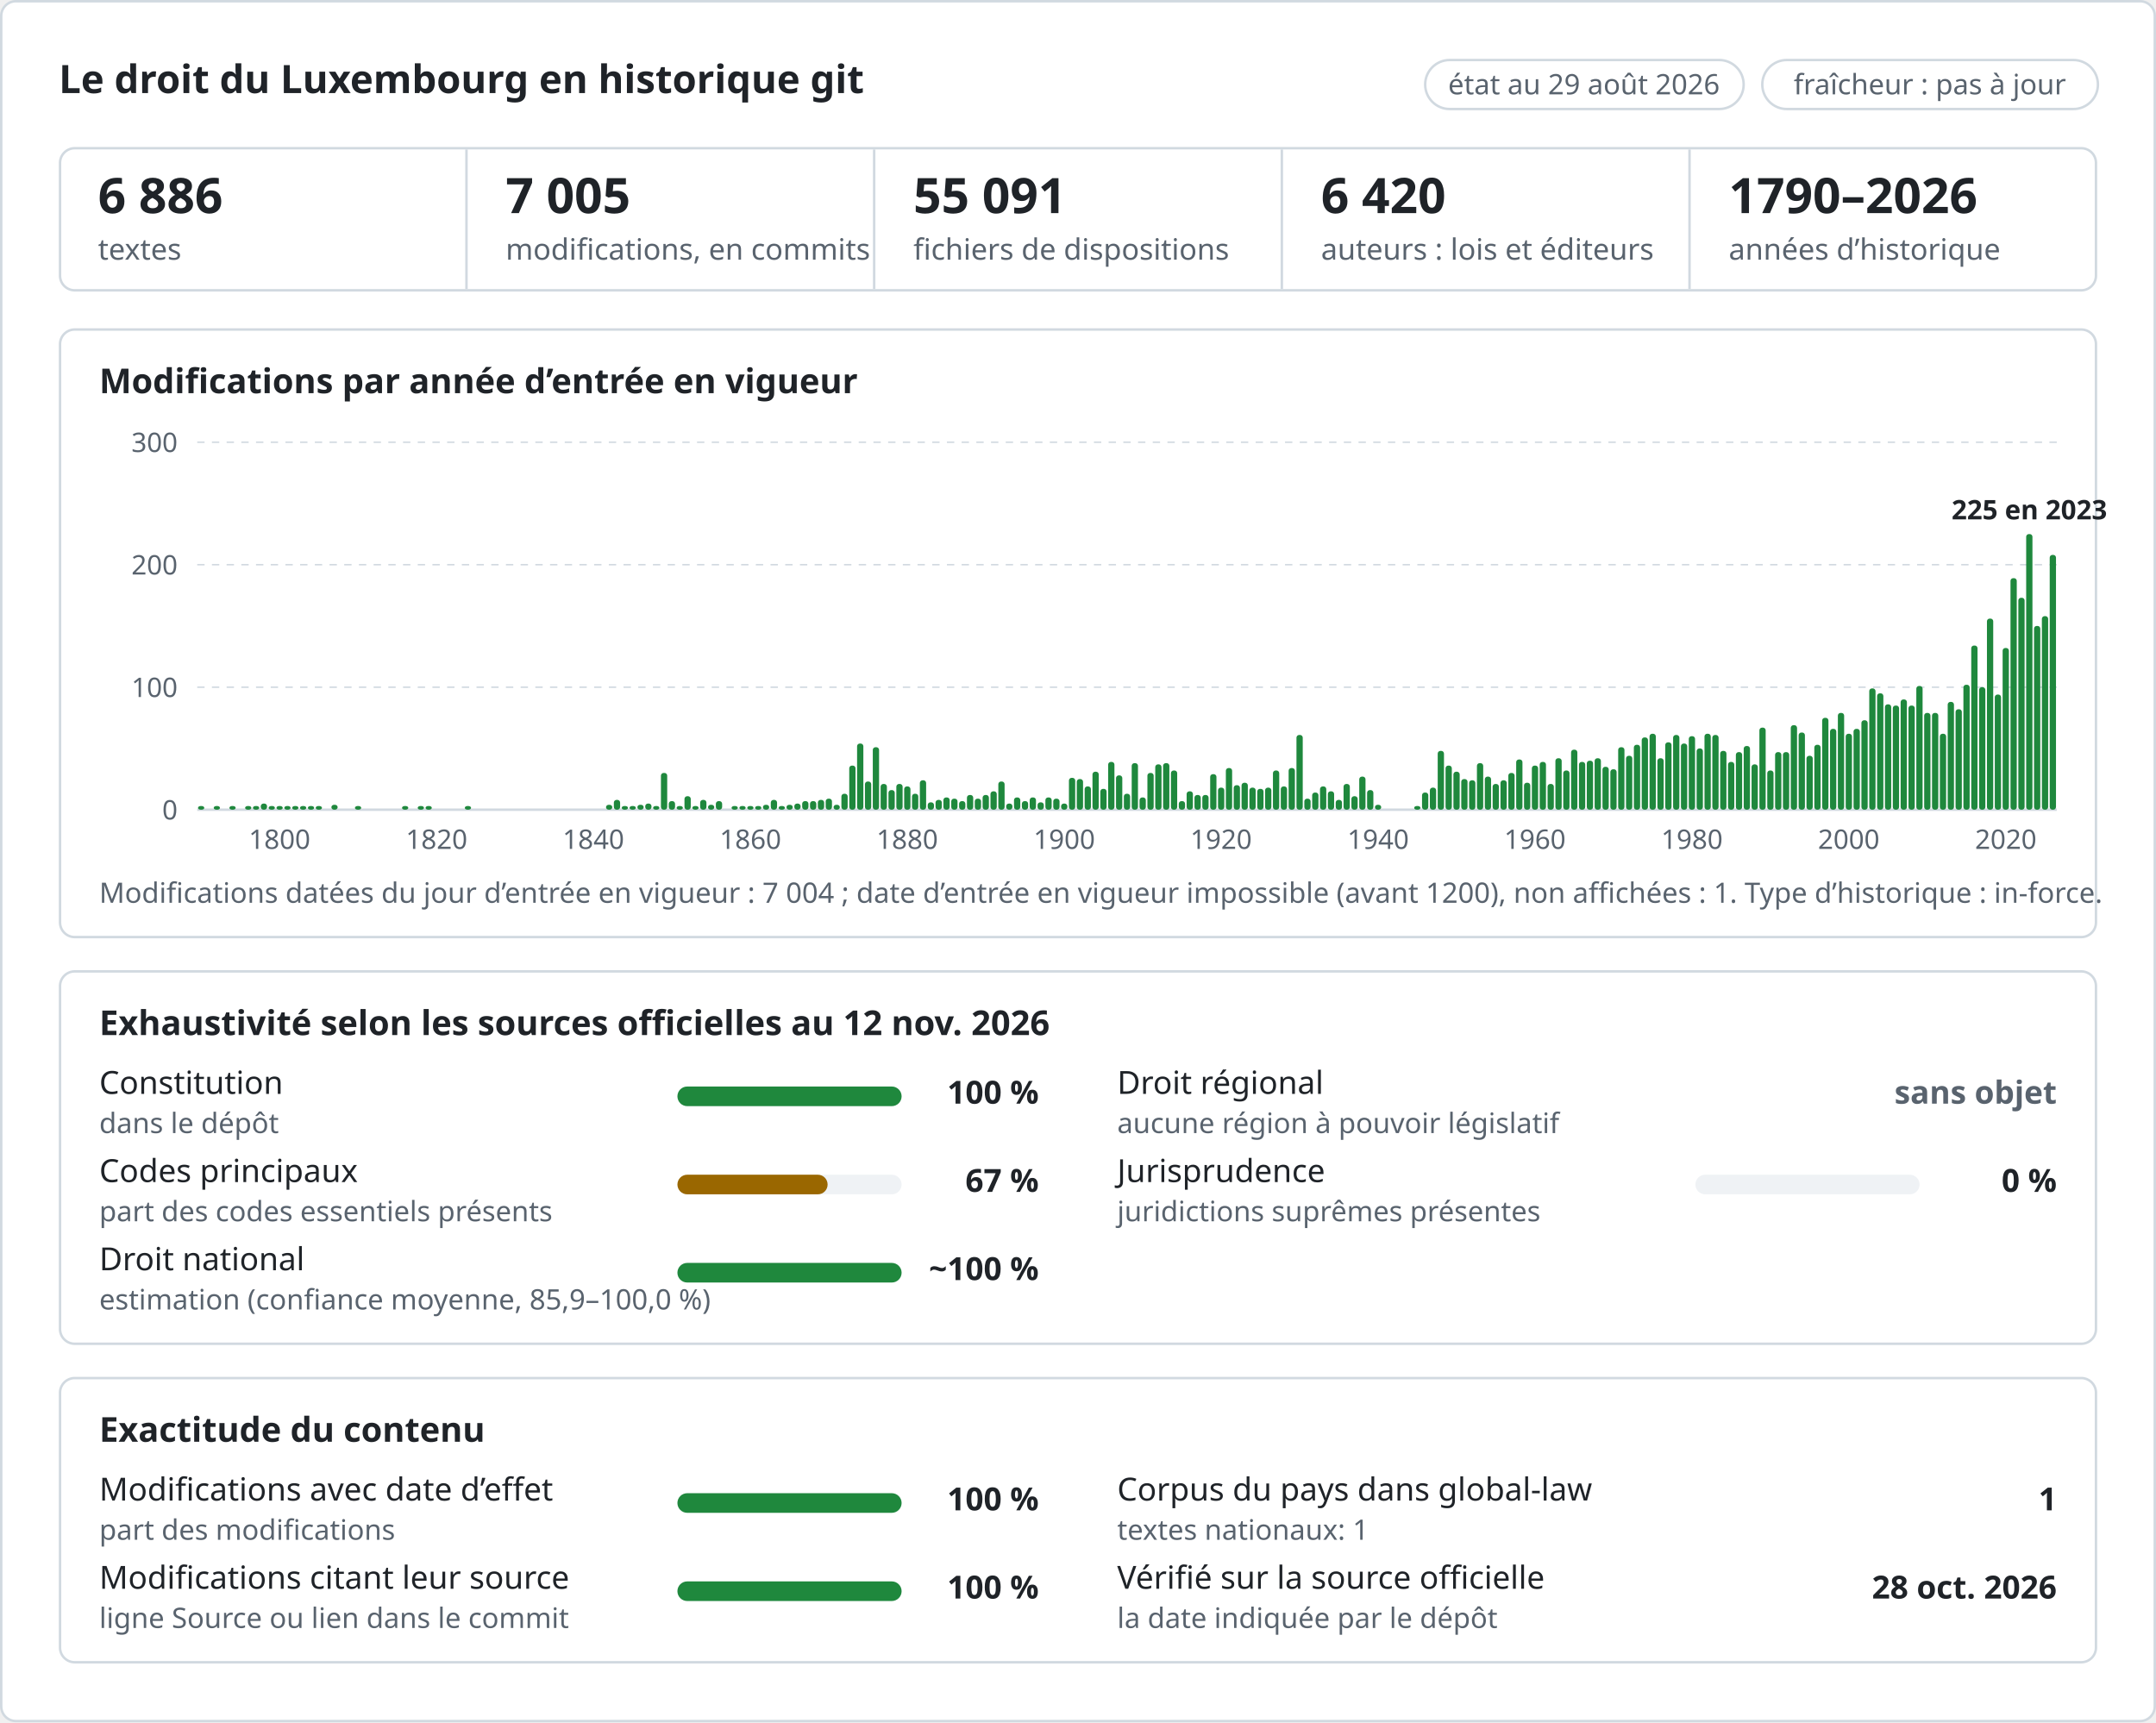
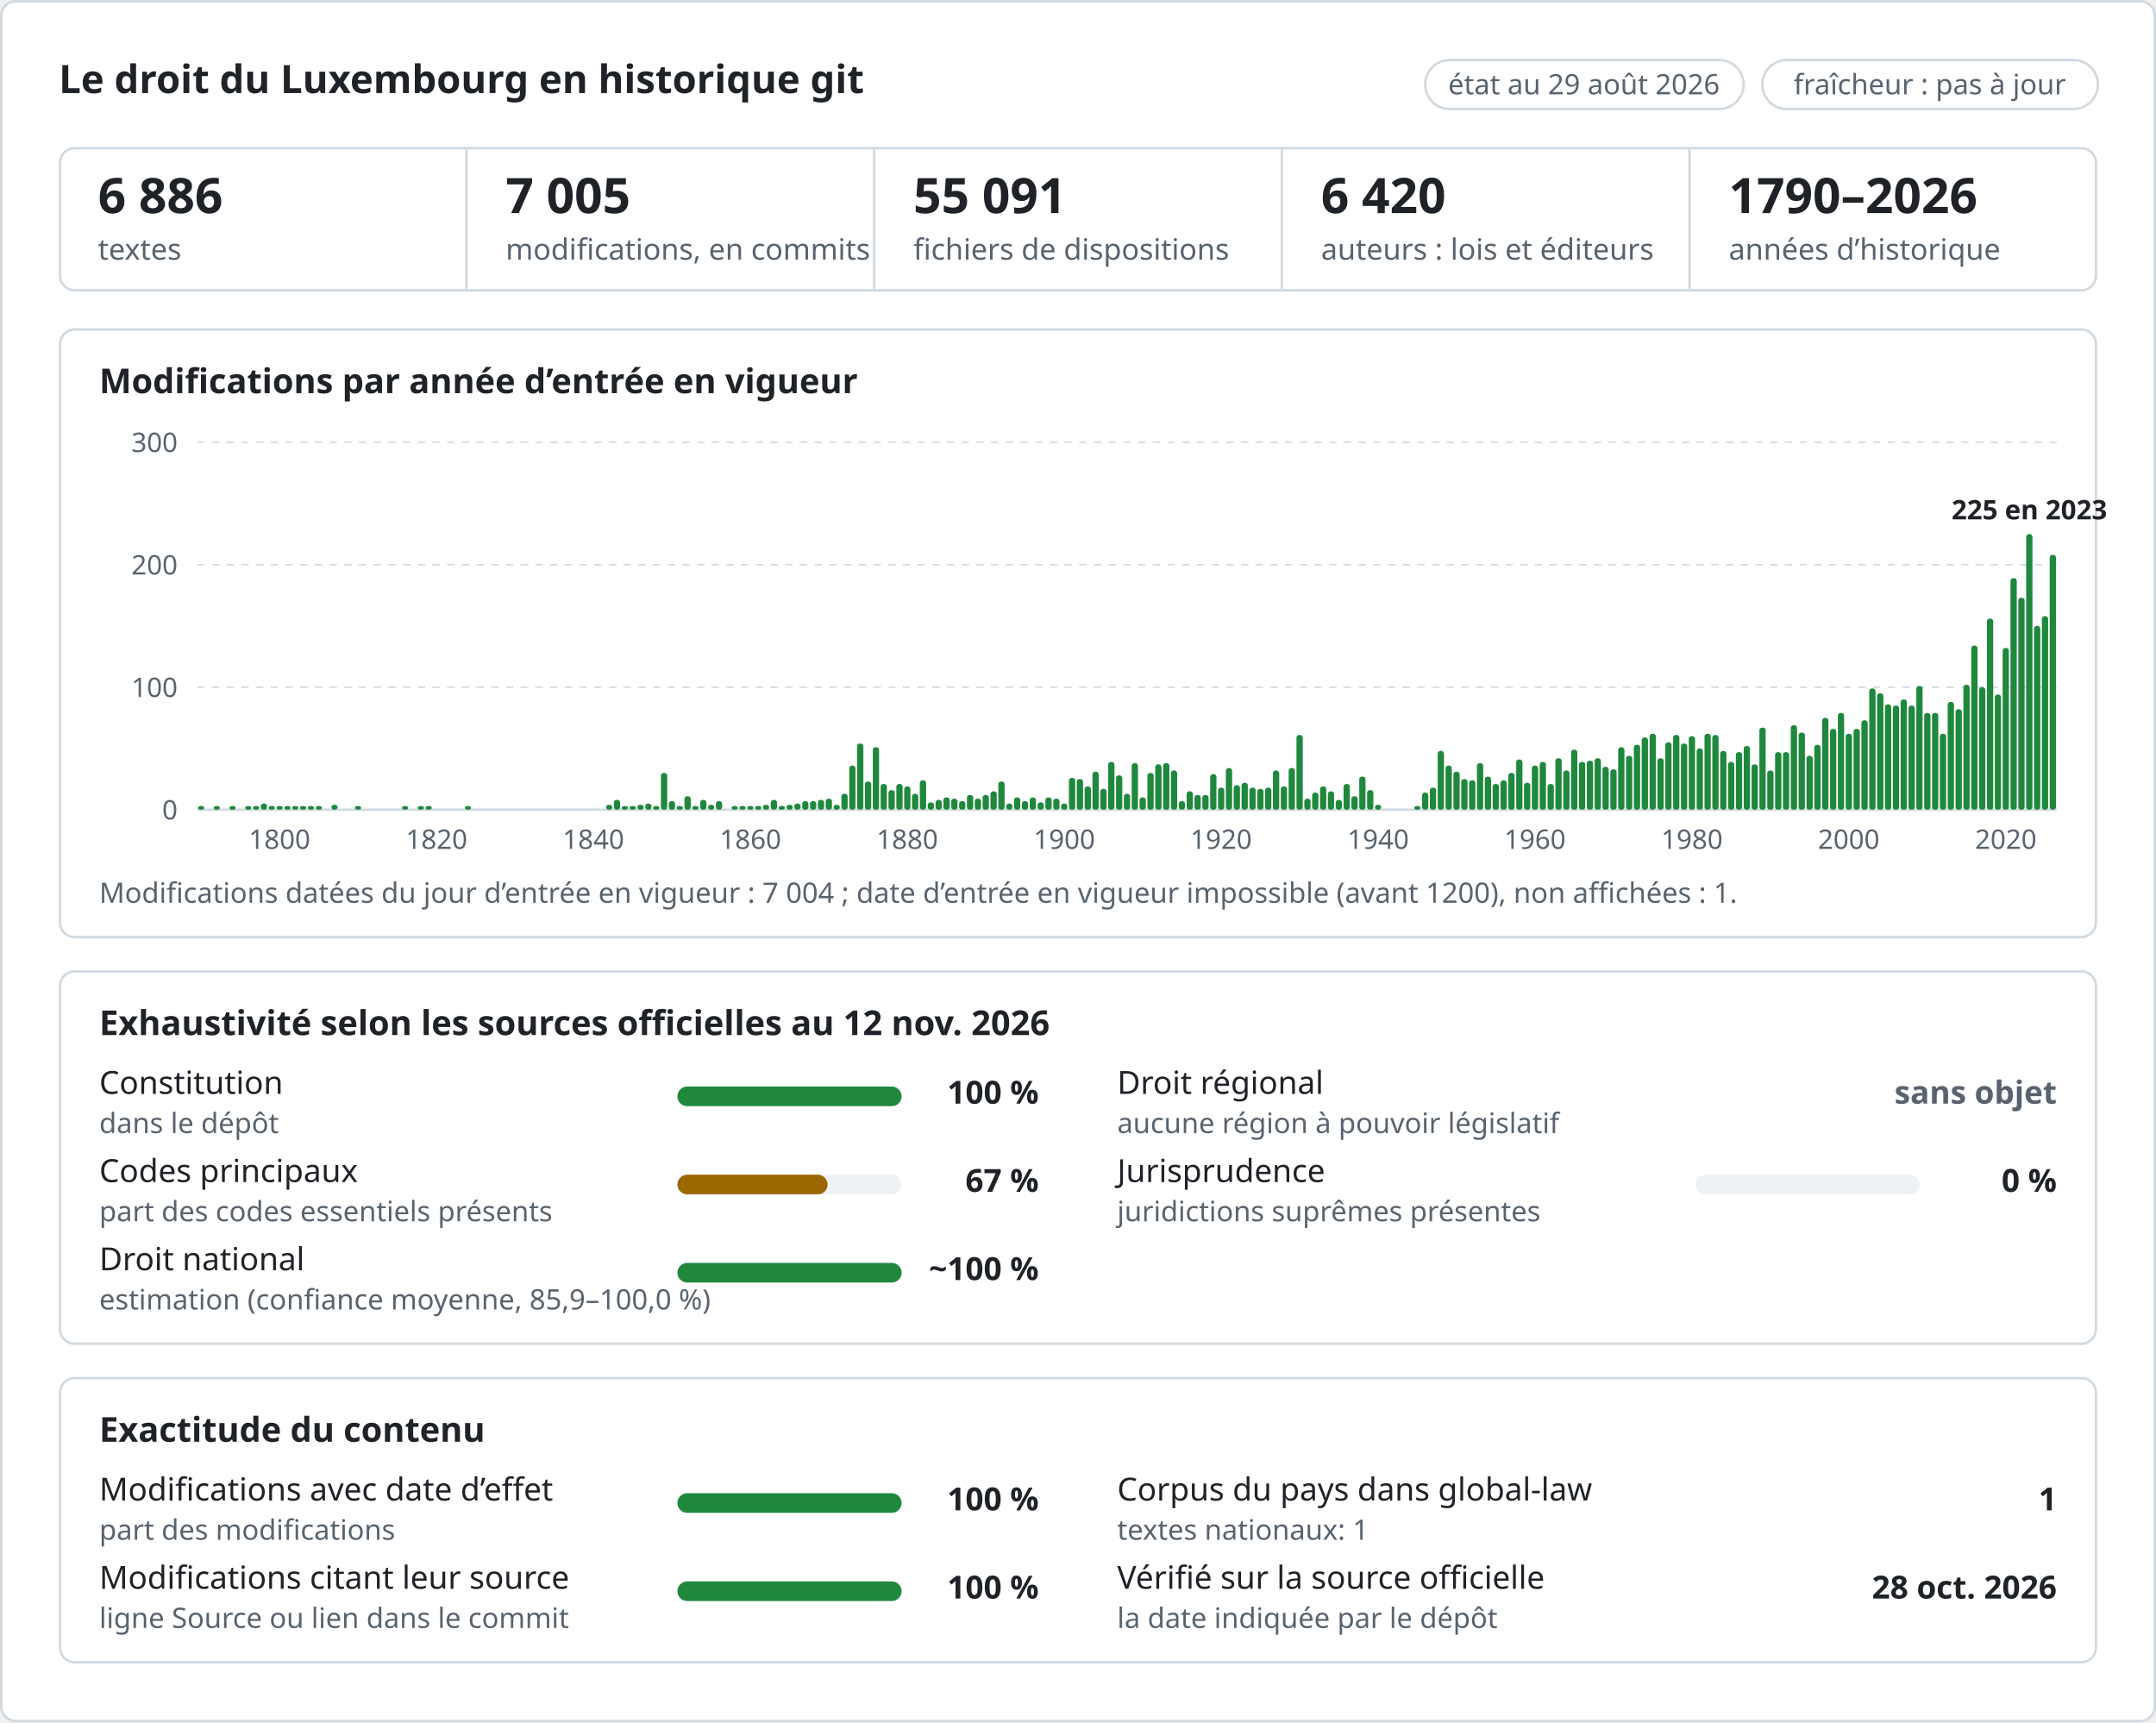
<svg xmlns="http://www.w3.org/2000/svg" width="880" height="703" viewBox="0 0 880 703" font-family="-apple-system,BlinkMacSystemFont,Segoe UI,Noto Sans,Helvetica,Arial,sans-serif">
  <rect x="0.5" y="0.5" width="879" height="702" rx="6" fill="#ffffff" stroke="#d1d9e0" />
  <text x="24" y="38" font-size="16" font-weight="600" fill="#1f2328">Le droit du Luxembourg en historique git</text>
  <rect x="581.7" y="24.5" width="130" height="20" rx="10" fill="none" stroke="#d1d9e0" />
  <text x="646.5" y="38.5" font-size="11.5" font-weight="500" text-anchor="middle" fill="#59636e">état au 29 août 2026</text>
  <rect x="719.3" y="24.5" width="137" height="20" rx="10" fill="none" stroke="#d1d9e0" />
  <text x="787.7" y="38.5" font-size="11.5" font-weight="500" text-anchor="middle" fill="#59636e">fraîcheur : pas à jour</text>
  <rect x="24.5" y="60.5" width="831" height="58" rx="6" fill="#ffffff" stroke="#d1d9e0" />
  <text x="40.0" y="87" font-size="20" font-weight="600" fill="#1f2328">6 886</text>
  <text x="40.0" y="106" font-size="12" fill="#59636e">textes</text>
  <line x1="190.4" y1="61" x2="190.4" y2="118" stroke="#d1d9e0" />
  <text x="206.4" y="87" font-size="20" font-weight="600" fill="#1f2328">7 005</text>
  <text x="206.4" y="106" font-size="12" fill="#59636e">modifications, en commits</text>
  <line x1="356.8" y1="61" x2="356.8" y2="118" stroke="#d1d9e0" />
  <text x="372.8" y="87" font-size="20" font-weight="600" fill="#1f2328">55 091</text>
  <text x="372.8" y="106" font-size="12" fill="#59636e">fichiers de dispositions</text>
  <line x1="523.2" y1="61" x2="523.2" y2="118" stroke="#d1d9e0" />
  <text x="539.2" y="87" font-size="20" font-weight="600" fill="#1f2328">6 420</text>
  <text x="539.2" y="106" font-size="12" fill="#59636e">auteurs : lois et éditeurs</text>
  <line x1="689.6" y1="61" x2="689.6" y2="118" stroke="#d1d9e0" />
  <text x="705.6" y="87" font-size="20" font-weight="600" fill="#1f2328">1790–2026</text>
  <text x="705.6" y="106" font-size="12" fill="#59636e">années d’historique</text>
  <rect x="24.5" y="134.5" width="831" height="248" rx="6" fill="#ffffff" stroke="#d1d9e0" />
  <text x="40.5" y="160.5" font-size="14" font-weight="600" fill="#1f2328">Modifications par année d’entrée en vigueur</text>
  <line x1="80.5" y1="330.5" x2="839.5" y2="330.5" stroke="#d1d9e0" stroke-width="1" />
  <text x="72.5" y="334.5" font-size="11" text-anchor="end" fill="#59636e">0</text>
  <line x1="80.5" y1="280.5" x2="839.5" y2="280.5" stroke="#d1d9e0" stroke-width="0.6" stroke-dasharray="3 3" />
  <text x="72.5" y="284.5" font-size="11" text-anchor="end" fill="#59636e">100</text>
  <line x1="80.5" y1="230.5" x2="839.5" y2="230.5" stroke="#d1d9e0" stroke-width="0.6" stroke-dasharray="3 3" />
  <text x="72.5" y="234.5" font-size="11" text-anchor="end" fill="#59636e">200</text>
  <line x1="80.5" y1="180.5" x2="839.5" y2="180.5" stroke="#d1d9e0" stroke-width="0.6" stroke-dasharray="3 3" />
  <text x="72.5" y="184.5" font-size="11" text-anchor="end" fill="#59636e">300</text>
  <rect x="80.82" y="329.0" width="2.56" height="1.5" rx="1.1" fill="#1f883d" />
  <rect x="87.23" y="329.0" width="2.56" height="1.5" rx="1.1" fill="#1f883d" />
  <rect x="93.63" y="329.0" width="2.56" height="1.5" rx="1.1" fill="#1f883d" />
  <rect x="100.04" y="329.0" width="2.56" height="1.5" rx="1.1" fill="#1f883d" />
  <rect x="103.24" y="329.0" width="2.56" height="1.5" rx="1.1" fill="#1f883d" />
  <rect x="106.44" y="328.0" width="2.56" height="2.5" rx="1.1" fill="#1f883d" />
  <rect x="109.64" y="329.0" width="2.56" height="1.5" rx="1.1" fill="#1f883d" />
  <rect x="112.85" y="329.0" width="2.56" height="1.5" rx="1.1" fill="#1f883d" />
  <text x="114.1" y="346.5" font-size="11" text-anchor="middle" fill="#59636e">1800</text>
  <rect x="116.05" y="329.0" width="2.56" height="1.5" rx="1.1" fill="#1f883d" />
  <rect x="119.25" y="329.0" width="2.56" height="1.5" rx="1.1" fill="#1f883d" />
  <rect x="122.45" y="329.0" width="2.56" height="1.5" rx="1.1" fill="#1f883d" />
  <rect x="125.66" y="329.0" width="2.56" height="1.5" rx="1.1" fill="#1f883d" />
  <rect x="128.86" y="329.0" width="2.56" height="1.5" rx="1.1" fill="#1f883d" />
  <rect x="135.26" y="328.5" width="2.56" height="2.0" rx="1.1" fill="#1f883d" />
  <rect x="144.87" y="329.0" width="2.56" height="1.5" rx="1.1" fill="#1f883d" />
  <rect x="164.09" y="329.0" width="2.56" height="1.5" rx="1.1" fill="#1f883d" />
  <rect x="170.49" y="329.0" width="2.56" height="1.5" rx="1.1" fill="#1f883d" />
  <rect x="173.69" y="329.0" width="2.56" height="1.5" rx="1.1" fill="#1f883d" />
  <text x="178.2" y="346.5" font-size="11" text-anchor="middle" fill="#59636e">1820</text>
  <rect x="189.71" y="329.0" width="2.56" height="1.5" rx="1.1" fill="#1f883d" />
  <text x="242.2" y="346.5" font-size="11" text-anchor="middle" fill="#59636e">1840</text>
  <rect x="247.35" y="328.5" width="2.56" height="2.0" rx="1.1" fill="#1f883d" />
  <rect x="250.55" y="326.5" width="2.56" height="4.0" rx="1.1" fill="#1f883d" />
  <rect x="253.76" y="329.0" width="2.56" height="1.5" rx="1.1" fill="#1f883d" />
  <rect x="256.96" y="329.0" width="2.56" height="1.5" rx="1.1" fill="#1f883d" />
  <rect x="260.16" y="328.5" width="2.56" height="2.0" rx="1.1" fill="#1f883d" />
  <rect x="263.36" y="328.0" width="2.56" height="2.5" rx="1.1" fill="#1f883d" />
  <rect x="266.57" y="329.0" width="2.56" height="1.5" rx="1.1" fill="#1f883d" />
  <rect x="269.77" y="315.5" width="2.56" height="15.0" rx="1.1" fill="#1f883d" />
  <rect x="272.97" y="327.0" width="2.56" height="3.5" rx="1.1" fill="#1f883d" />
  <rect x="276.17" y="329.0" width="2.56" height="1.5" rx="1.1" fill="#1f883d" />
  <rect x="279.38" y="325.0" width="2.56" height="5.5" rx="1.1" fill="#1f883d" />
  <rect x="282.58" y="329.0" width="2.56" height="1.5" rx="1.1" fill="#1f883d" />
  <rect x="285.78" y="326.5" width="2.56" height="4.0" rx="1.1" fill="#1f883d" />
  <rect x="288.98" y="328.5" width="2.56" height="2.0" rx="1.1" fill="#1f883d" />
  <rect x="292.19" y="327.0" width="2.56" height="3.5" rx="1.1" fill="#1f883d" />
  <rect x="298.59" y="329.0" width="2.56" height="1.5" rx="1.1" fill="#1f883d" />
  <rect x="301.79" y="329.0" width="2.56" height="1.5" rx="1.1" fill="#1f883d" />
  <rect x="305.00" y="329.0" width="2.56" height="1.5" rx="1.1" fill="#1f883d" />
  <text x="306.3" y="346.5" font-size="11" text-anchor="middle" fill="#59636e">1860</text>
  <rect x="308.20" y="329.0" width="2.56" height="1.5" rx="1.1" fill="#1f883d" />
  <rect x="311.40" y="328.5" width="2.56" height="2.0" rx="1.1" fill="#1f883d" />
  <rect x="314.61" y="326.5" width="2.56" height="4.0" rx="1.1" fill="#1f883d" />
  <rect x="317.81" y="329.0" width="2.56" height="1.5" rx="1.1" fill="#1f883d" />
  <rect x="321.01" y="328.5" width="2.56" height="2.0" rx="1.1" fill="#1f883d" />
  <rect x="324.21" y="328.0" width="2.56" height="2.5" rx="1.1" fill="#1f883d" />
  <rect x="327.42" y="327.0" width="2.56" height="3.5" rx="1.1" fill="#1f883d" />
  <rect x="330.62" y="327.0" width="2.56" height="3.5" rx="1.1" fill="#1f883d" />
  <rect x="333.82" y="326.5" width="2.56" height="4.0" rx="1.1" fill="#1f883d" />
  <rect x="337.02" y="326.0" width="2.56" height="4.5" rx="1.1" fill="#1f883d" />
  <rect x="340.23" y="328.5" width="2.56" height="2.0" rx="1.1" fill="#1f883d" />
  <rect x="343.43" y="324.0" width="2.56" height="6.5" rx="1.1" fill="#1f883d" />
  <rect x="346.63" y="312.5" width="2.56" height="18.0" rx="1.1" fill="#1f883d" />
  <rect x="349.83" y="303.5" width="2.56" height="27.0" rx="1.1" fill="#1f883d" />
  <rect x="353.04" y="319.0" width="2.56" height="11.5" rx="1.1" fill="#1f883d" />
  <rect x="356.24" y="305.0" width="2.56" height="25.5" rx="1.1" fill="#1f883d" />
  <rect x="359.44" y="320.0" width="2.56" height="10.5" rx="1.1" fill="#1f883d" />
  <rect x="362.64" y="322.5" width="2.56" height="8.0" rx="1.1" fill="#1f883d" />
  <rect x="365.85" y="320.0" width="2.56" height="10.5" rx="1.1" fill="#1f883d" />
  <rect x="369.05" y="321.0" width="2.56" height="9.5" rx="1.1" fill="#1f883d" />
  <text x="370.3" y="346.5" font-size="11" text-anchor="middle" fill="#59636e">1880</text>
  <rect x="372.25" y="324.0" width="2.56" height="6.5" rx="1.1" fill="#1f883d" />
  <rect x="375.45" y="318.5" width="2.56" height="12.0" rx="1.1" fill="#1f883d" />
  <rect x="378.66" y="327.5" width="2.56" height="3.0" rx="1.1" fill="#1f883d" />
  <rect x="381.86" y="326.5" width="2.56" height="4.0" rx="1.1" fill="#1f883d" />
  <rect x="385.06" y="325.5" width="2.56" height="5.0" rx="1.1" fill="#1f883d" />
  <rect x="388.26" y="326.0" width="2.56" height="4.5" rx="1.1" fill="#1f883d" />
  <rect x="391.47" y="327.0" width="2.56" height="3.5" rx="1.1" fill="#1f883d" />
  <rect x="394.67" y="324.5" width="2.56" height="6.0" rx="1.1" fill="#1f883d" />
  <rect x="397.87" y="326.0" width="2.56" height="4.5" rx="1.1" fill="#1f883d" />
  <rect x="401.07" y="324.5" width="2.56" height="6.0" rx="1.1" fill="#1f883d" />
  <rect x="404.28" y="323.0" width="2.56" height="7.5" rx="1.1" fill="#1f883d" />
  <rect x="407.48" y="319.0" width="2.56" height="11.5" rx="1.1" fill="#1f883d" />
  <rect x="410.68" y="328.0" width="2.56" height="2.5" rx="1.1" fill="#1f883d" />
  <rect x="413.88" y="325.5" width="2.56" height="5.0" rx="1.1" fill="#1f883d" />
  <rect x="417.09" y="327.0" width="2.56" height="3.5" rx="1.1" fill="#1f883d" />
  <rect x="420.29" y="325.5" width="2.56" height="5.0" rx="1.1" fill="#1f883d" />
  <rect x="423.49" y="327.5" width="2.56" height="3.0" rx="1.1" fill="#1f883d" />
  <rect x="426.69" y="325.5" width="2.56" height="5.0" rx="1.1" fill="#1f883d" />
  <rect x="429.90" y="326.0" width="2.56" height="4.5" rx="1.1" fill="#1f883d" />
  <rect x="433.10" y="328.0" width="2.56" height="2.5" rx="1.1" fill="#1f883d" />
  <text x="434.4" y="346.5" font-size="11" text-anchor="middle" fill="#59636e">1900</text>
  <rect x="436.30" y="317.5" width="2.56" height="13.0" rx="1.1" fill="#1f883d" />
  <rect x="439.50" y="318.0" width="2.56" height="12.5" rx="1.1" fill="#1f883d" />
  <rect x="442.71" y="321.0" width="2.56" height="9.5" rx="1.1" fill="#1f883d" />
  <rect x="445.91" y="315.0" width="2.56" height="15.5" rx="1.1" fill="#1f883d" />
  <rect x="449.11" y="322.0" width="2.56" height="8.5" rx="1.1" fill="#1f883d" />
  <rect x="452.31" y="311.0" width="2.56" height="19.5" rx="1.1" fill="#1f883d" />
  <rect x="455.52" y="316.5" width="2.56" height="14.0" rx="1.1" fill="#1f883d" />
  <rect x="458.72" y="324.0" width="2.56" height="6.5" rx="1.1" fill="#1f883d" />
  <rect x="461.92" y="311.5" width="2.56" height="19.0" rx="1.1" fill="#1f883d" />
  <rect x="465.12" y="325.5" width="2.56" height="5.0" rx="1.1" fill="#1f883d" />
  <rect x="468.33" y="315.5" width="2.56" height="15.0" rx="1.1" fill="#1f883d" />
  <rect x="471.53" y="312.0" width="2.56" height="18.5" rx="1.1" fill="#1f883d" />
  <rect x="474.73" y="311.5" width="2.56" height="19.0" rx="1.1" fill="#1f883d" />
  <rect x="477.93" y="314.5" width="2.56" height="16.0" rx="1.1" fill="#1f883d" />
  <rect x="481.14" y="327.0" width="2.56" height="3.5" rx="1.1" fill="#1f883d" />
  <rect x="484.34" y="323.0" width="2.56" height="7.5" rx="1.1" fill="#1f883d" />
  <rect x="487.54" y="324.5" width="2.56" height="6.0" rx="1.1" fill="#1f883d" />
  <rect x="490.74" y="324.5" width="2.56" height="6.0" rx="1.1" fill="#1f883d" />
  <rect x="493.95" y="316.0" width="2.56" height="14.5" rx="1.1" fill="#1f883d" />
  <rect x="497.15" y="321.5" width="2.56" height="9.0" rx="1.1" fill="#1f883d" />
  <text x="498.4" y="346.5" font-size="11" text-anchor="middle" fill="#59636e">1920</text>
  <rect x="500.35" y="313.5" width="2.56" height="17.0" rx="1.1" fill="#1f883d" />
  <rect x="503.55" y="320.5" width="2.56" height="10.0" rx="1.1" fill="#1f883d" />
  <rect x="506.76" y="319.5" width="2.56" height="11.0" rx="1.1" fill="#1f883d" />
  <rect x="509.96" y="321.5" width="2.56" height="9.0" rx="1.1" fill="#1f883d" />
  <rect x="513.16" y="322.0" width="2.56" height="8.5" rx="1.1" fill="#1f883d" />
  <rect x="516.36" y="321.5" width="2.56" height="9.0" rx="1.1" fill="#1f883d" />
  <rect x="519.57" y="314.5" width="2.56" height="16.0" rx="1.1" fill="#1f883d" />
  <rect x="522.77" y="321.0" width="2.56" height="9.5" rx="1.1" fill="#1f883d" />
  <rect x="525.97" y="313.5" width="2.56" height="17.0" rx="1.1" fill="#1f883d" />
  <rect x="529.17" y="300.0" width="2.56" height="30.5" rx="1.1" fill="#1f883d" />
  <rect x="532.38" y="326.0" width="2.56" height="4.5" rx="1.1" fill="#1f883d" />
  <rect x="535.58" y="323.5" width="2.56" height="7.0" rx="1.1" fill="#1f883d" />
  <rect x="538.78" y="321.0" width="2.56" height="9.5" rx="1.1" fill="#1f883d" />
  <rect x="541.98" y="323.0" width="2.56" height="7.5" rx="1.1" fill="#1f883d" />
  <rect x="545.19" y="326.5" width="2.56" height="4.0" rx="1.1" fill="#1f883d" />
  <rect x="548.39" y="320.0" width="2.56" height="10.5" rx="1.1" fill="#1f883d" />
  <rect x="551.59" y="325.0" width="2.56" height="5.5" rx="1.1" fill="#1f883d" />
  <rect x="554.79" y="317.0" width="2.56" height="13.5" rx="1.1" fill="#1f883d" />
  <rect x="558.00" y="322.5" width="2.56" height="8.0" rx="1.1" fill="#1f883d" />
  <rect x="561.20" y="328.5" width="2.56" height="2.0" rx="1.1" fill="#1f883d" />
  <text x="562.5" y="346.5" font-size="11" text-anchor="middle" fill="#59636e">1940</text>
  <rect x="577.21" y="329.0" width="2.56" height="1.5" rx="1.1" fill="#1f883d" />
  <rect x="580.42" y="323.5" width="2.56" height="7.0" rx="1.1" fill="#1f883d" />
  <rect x="583.62" y="321.5" width="2.56" height="9.0" rx="1.1" fill="#1f883d" />
  <rect x="586.82" y="306.5" width="2.56" height="24.0" rx="1.1" fill="#1f883d" />
  <rect x="590.02" y="312.5" width="2.56" height="18.0" rx="1.1" fill="#1f883d" />
  <rect x="593.23" y="315.0" width="2.56" height="15.5" rx="1.1" fill="#1f883d" />
  <rect x="596.43" y="318.0" width="2.56" height="12.5" rx="1.1" fill="#1f883d" />
  <rect x="599.63" y="318.5" width="2.56" height="12.0" rx="1.1" fill="#1f883d" />
  <rect x="602.83" y="311.5" width="2.56" height="19.0" rx="1.1" fill="#1f883d" />
  <rect x="606.04" y="317.0" width="2.56" height="13.5" rx="1.1" fill="#1f883d" />
  <rect x="609.24" y="320.0" width="2.56" height="10.5" rx="1.1" fill="#1f883d" />
  <rect x="612.44" y="318.5" width="2.56" height="12.0" rx="1.1" fill="#1f883d" />
  <rect x="615.64" y="315.5" width="2.56" height="15.0" rx="1.1" fill="#1f883d" />
  <rect x="618.85" y="310.0" width="2.56" height="20.5" rx="1.1" fill="#1f883d" />
  <rect x="622.05" y="319.5" width="2.56" height="11.0" rx="1.1" fill="#1f883d" />
  <rect x="625.25" y="312.5" width="2.56" height="18.0" rx="1.1" fill="#1f883d" />
  <text x="626.5" y="346.5" font-size="11" text-anchor="middle" fill="#59636e">1960</text>
  <rect x="628.45" y="311.0" width="2.56" height="19.5" rx="1.1" fill="#1f883d" />
  <rect x="631.66" y="320.0" width="2.56" height="10.5" rx="1.1" fill="#1f883d" />
  <rect x="634.86" y="309.5" width="2.56" height="21.0" rx="1.1" fill="#1f883d" />
  <rect x="638.06" y="314.5" width="2.56" height="16.0" rx="1.1" fill="#1f883d" />
  <rect x="641.26" y="306.0" width="2.56" height="24.5" rx="1.1" fill="#1f883d" />
  <rect x="644.47" y="311.0" width="2.56" height="19.5" rx="1.1" fill="#1f883d" />
  <rect x="647.67" y="310.5" width="2.56" height="20.0" rx="1.1" fill="#1f883d" />
  <rect x="650.87" y="309.5" width="2.56" height="21.0" rx="1.1" fill="#1f883d" />
  <rect x="654.07" y="313.0" width="2.56" height="17.5" rx="1.1" fill="#1f883d" />
  <rect x="657.28" y="314.0" width="2.56" height="16.5" rx="1.1" fill="#1f883d" />
  <rect x="660.48" y="305.0" width="2.56" height="25.5" rx="1.1" fill="#1f883d" />
  <rect x="663.68" y="308.5" width="2.56" height="22.0" rx="1.1" fill="#1f883d" />
  <rect x="666.88" y="304.0" width="2.56" height="26.5" rx="1.1" fill="#1f883d" />
  <rect x="670.09" y="301.0" width="2.56" height="29.5" rx="1.1" fill="#1f883d" />
  <rect x="673.29" y="299.5" width="2.56" height="31.0" rx="1.1" fill="#1f883d" />
  <rect x="676.49" y="309.5" width="2.56" height="21.0" rx="1.1" fill="#1f883d" />
  <rect x="679.69" y="303.0" width="2.56" height="27.5" rx="1.1" fill="#1f883d" />
  <rect x="682.90" y="300.0" width="2.56" height="30.5" rx="1.1" fill="#1f883d" />
  <rect x="686.10" y="303.5" width="2.56" height="27.0" rx="1.1" fill="#1f883d" />
  <rect x="689.30" y="300.5" width="2.56" height="30.0" rx="1.1" fill="#1f883d" />
  <text x="690.6" y="346.5" font-size="11" text-anchor="middle" fill="#59636e">1980</text>
  <rect x="692.50" y="305.5" width="2.56" height="25.0" rx="1.1" fill="#1f883d" />
  <rect x="695.71" y="299.5" width="2.56" height="31.0" rx="1.1" fill="#1f883d" />
  <rect x="698.91" y="300.0" width="2.56" height="30.5" rx="1.1" fill="#1f883d" />
  <rect x="702.11" y="306.5" width="2.56" height="24.0" rx="1.1" fill="#1f883d" />
  <rect x="705.31" y="311.0" width="2.56" height="19.5" rx="1.1" fill="#1f883d" />
  <rect x="708.52" y="307.0" width="2.56" height="23.5" rx="1.1" fill="#1f883d" />
  <rect x="711.72" y="304.5" width="2.56" height="26.0" rx="1.1" fill="#1f883d" />
  <rect x="714.92" y="312.0" width="2.56" height="18.5" rx="1.1" fill="#1f883d" />
  <rect x="718.12" y="297.0" width="2.56" height="33.5" rx="1.1" fill="#1f883d" />
  <rect x="721.33" y="314.5" width="2.56" height="16.0" rx="1.1" fill="#1f883d" />
  <rect x="724.53" y="307.0" width="2.56" height="23.5" rx="1.1" fill="#1f883d" />
  <rect x="727.73" y="307.0" width="2.56" height="23.5" rx="1.1" fill="#1f883d" />
  <rect x="730.93" y="296.0" width="2.56" height="34.5" rx="1.1" fill="#1f883d" />
  <rect x="734.14" y="299.0" width="2.56" height="31.5" rx="1.1" fill="#1f883d" />
  <rect x="737.34" y="308.5" width="2.56" height="22.0" rx="1.1" fill="#1f883d" />
  <rect x="740.54" y="304.0" width="2.56" height="26.5" rx="1.1" fill="#1f883d" />
  <rect x="743.74" y="293.0" width="2.56" height="37.5" rx="1.1" fill="#1f883d" />
  <rect x="746.95" y="297.5" width="2.56" height="33.0" rx="1.1" fill="#1f883d" />
  <rect x="750.15" y="291.0" width="2.56" height="39.5" rx="1.1" fill="#1f883d" />
  <rect x="753.35" y="299.5" width="2.56" height="31.0" rx="1.1" fill="#1f883d" />
  <text x="754.6" y="346.5" font-size="11" text-anchor="middle" fill="#59636e">2000</text>
  <rect x="756.55" y="297.5" width="2.56" height="33.0" rx="1.1" fill="#1f883d" />
  <rect x="759.76" y="294.0" width="2.56" height="36.5" rx="1.1" fill="#1f883d" />
  <rect x="762.96" y="281.0" width="2.56" height="49.5" rx="1.1" fill="#1f883d" />
  <rect x="766.16" y="283.0" width="2.56" height="47.5" rx="1.1" fill="#1f883d" />
  <rect x="769.36" y="287.5" width="2.56" height="43.0" rx="1.1" fill="#1f883d" />
  <rect x="772.57" y="288.0" width="2.56" height="42.5" rx="1.1" fill="#1f883d" />
  <rect x="775.77" y="285.5" width="2.56" height="45.0" rx="1.1" fill="#1f883d" />
  <rect x="778.97" y="288.0" width="2.56" height="42.5" rx="1.1" fill="#1f883d" />
  <rect x="782.17" y="280.0" width="2.56" height="50.5" rx="1.1" fill="#1f883d" />
  <rect x="785.38" y="291.0" width="2.56" height="39.5" rx="1.1" fill="#1f883d" />
  <rect x="788.58" y="291.0" width="2.56" height="39.5" rx="1.1" fill="#1f883d" />
  <rect x="791.78" y="299.5" width="2.56" height="31.0" rx="1.1" fill="#1f883d" />
  <rect x="794.98" y="286.5" width="2.56" height="44.0" rx="1.1" fill="#1f883d" />
  <rect x="798.19" y="289.5" width="2.56" height="41.0" rx="1.1" fill="#1f883d" />
  <rect x="801.39" y="279.5" width="2.56" height="51.0" rx="1.1" fill="#1f883d" />
  <rect x="804.59" y="263.5" width="2.56" height="67.0" rx="1.1" fill="#1f883d" />
  <rect x="807.79" y="280.5" width="2.56" height="50.0" rx="1.1" fill="#1f883d" />
  <rect x="811.00" y="252.5" width="2.56" height="78.0" rx="1.1" fill="#1f883d" />
  <rect x="814.20" y="283.5" width="2.56" height="47.0" rx="1.1" fill="#1f883d" />
  <rect x="817.40" y="264.5" width="2.56" height="66.0" rx="1.1" fill="#1f883d" />
  <text x="818.7" y="346.5" font-size="11" text-anchor="middle" fill="#59636e">2020</text>
  <rect x="820.61" y="236.0" width="2.56" height="94.5" rx="1.1" fill="#1f883d" />
  <rect x="823.81" y="244.0" width="2.56" height="86.5" rx="1.1" fill="#1f883d" />
  <rect x="827.01" y="218.0" width="2.56" height="112.5" rx="1.1" fill="#1f883d" />
  <text x="828.3" y="212.0" font-size="11" font-weight="600" text-anchor="middle" fill="#1f2328">225 en 2023</text>
  <rect x="830.21" y="255.5" width="2.56" height="75.0" rx="1.1" fill="#1f883d" />
  <rect x="833.42" y="251.5" width="2.56" height="79.0" rx="1.1" fill="#1f883d" />
  <rect x="836.62" y="226.5" width="2.56" height="104.0" rx="1.1" fill="#1f883d" />
-   <text x="40.5" y="368.5" font-size="11.5" fill="#59636e" textLength="799" lengthAdjust="spacingAndGlyphs">Modifications datées du jour d’entrée en vigueur : 7 004 ; date d’entrée en vigueur impossible (avant 1200), non affichées : 1. Type d’historique : in-force.</text>
+   <text x="40.5" y="368.5" font-size="11.5" fill="#59636e">Modifications datées du jour d’entrée en vigueur : 7 004 ; date d’entrée en vigueur impossible (avant 1200), non affichées : 1.</text>
  <rect x="24.5" y="396.5" width="831" height="152" rx="6" fill="#ffffff" stroke="#d1d9e0" />
  <text x="40.5" y="422.5" font-size="14" font-weight="600" fill="#1f2328">Exhaustivité selon les sources officielles au 12 nov. 2026</text>
  <text x="40.5" y="446.5" font-size="13" fill="#1f2328">Constitution</text>
  <text x="40.5" y="462.5" font-size="11.5" fill="#59636e">dans le dépôt</text>
  <g>
    <rect x="276.5" y="443.5" width="91.5" height="8" rx="4" fill="#eff2f5" />
    <rect x="276.5" y="443.5" width="91.5" height="8" rx="4" fill="#1f883d" />
  </g>
  <text x="424.0" y="450.5" font-size="13" font-weight="600" text-anchor="end" fill="#1f2328">100 %</text>
  <text x="40.5" y="482.5" font-size="13" fill="#1f2328">Codes principaux</text>
  <text x="40.5" y="498.5" font-size="11.5" fill="#59636e">part des codes essentiels présents</text>
  <g>
    <rect x="276.5" y="479.5" width="91.5" height="8" rx="4" fill="#eff2f5" />
    <rect x="276.5" y="479.5" width="61.3" height="8" rx="4" fill="#9a6700" />
  </g>
  <text x="424.0" y="486.5" font-size="13" font-weight="600" text-anchor="end" fill="#1f2328">67 %</text>
  <text x="40.5" y="518.5" font-size="13" fill="#1f2328">Droit national</text>
  <text x="40.5" y="534.5" font-size="11.5" fill="#59636e">estimation (confiance moyenne, 85,9–100,0 %)</text>
  <g>
    <rect x="276.5" y="515.5" width="91.5" height="8" rx="4" fill="#eff2f5" />
    <rect x="276.5" y="515.5" width="91.5" height="8" rx="4" fill="#1f883d" />
  </g>
  <text x="424.0" y="522.5" font-size="13" font-weight="600" text-anchor="end" fill="#1f2328">~100 %</text>
  <text x="456.0" y="446.5" font-size="13" fill="#1f2328">Droit régional</text>
  <text x="456.0" y="462.5" font-size="11.5" fill="#59636e">aucune région à pouvoir législatif</text>
  <text x="839.5" y="450.5" font-size="13" font-weight="600" text-anchor="end" fill="#59636e">sans objet</text>
  <text x="456.0" y="482.5" font-size="13" fill="#1f2328">Jurisprudence</text>
  <text x="456.0" y="498.5" font-size="11.5" fill="#59636e">juridictions suprêmes présentes</text>
  <g>
    <rect x="692.0" y="479.5" width="91.5" height="8" rx="4" fill="#eff2f5" />
  </g>
  <text x="839.5" y="486.5" font-size="13" font-weight="600" text-anchor="end" fill="#1f2328">0 %</text>
  <rect x="24.5" y="562.5" width="831" height="116" rx="6" fill="#ffffff" stroke="#d1d9e0" />
  <text x="40.5" y="588.5" font-size="14" font-weight="600" fill="#1f2328">Exactitude du contenu</text>
  <text x="40.5" y="612.5" font-size="13" fill="#1f2328">Modifications avec date d’effet</text>
  <text x="40.5" y="628.5" font-size="11.5" fill="#59636e">part des modifications</text>
  <g>
    <rect x="276.5" y="609.5" width="91.5" height="8" rx="4" fill="#eff2f5" />
    <rect x="276.5" y="609.5" width="91.5" height="8" rx="4" fill="#1f883d" />
  </g>
  <text x="424.0" y="616.5" font-size="13" font-weight="600" text-anchor="end" fill="#1f2328">100 %</text>
  <text x="40.5" y="648.5" font-size="13" fill="#1f2328">Modifications citant leur source</text>
  <text x="40.5" y="664.5" font-size="11.5" fill="#59636e">ligne Source ou lien dans le commit</text>
  <g>
    <rect x="276.5" y="645.5" width="91.5" height="8" rx="4" fill="#eff2f5" />
    <rect x="276.5" y="645.5" width="91.5" height="8" rx="4" fill="#1f883d" />
  </g>
  <text x="424.0" y="652.5" font-size="13" font-weight="600" text-anchor="end" fill="#1f2328">100 %</text>
  <text x="456.0" y="612.5" font-size="13" fill="#1f2328">Corpus du pays dans global-law</text>
  <text x="456.0" y="628.5" font-size="11.5" fill="#59636e">textes nationaux: 1</text>
  <text x="839.5" y="616.5" font-size="13" font-weight="600" text-anchor="end" fill="#1f2328">1</text>
  <text x="456.0" y="648.5" font-size="13" fill="#1f2328">Vérifié sur la source officielle</text>
  <text x="456.0" y="664.5" font-size="11.5" fill="#59636e">la date indiquée par le dépôt</text>
  <text x="839.5" y="652.5" font-size="13" font-weight="600" text-anchor="end" fill="#1f2328">28 oct. 2026</text>
</svg>
